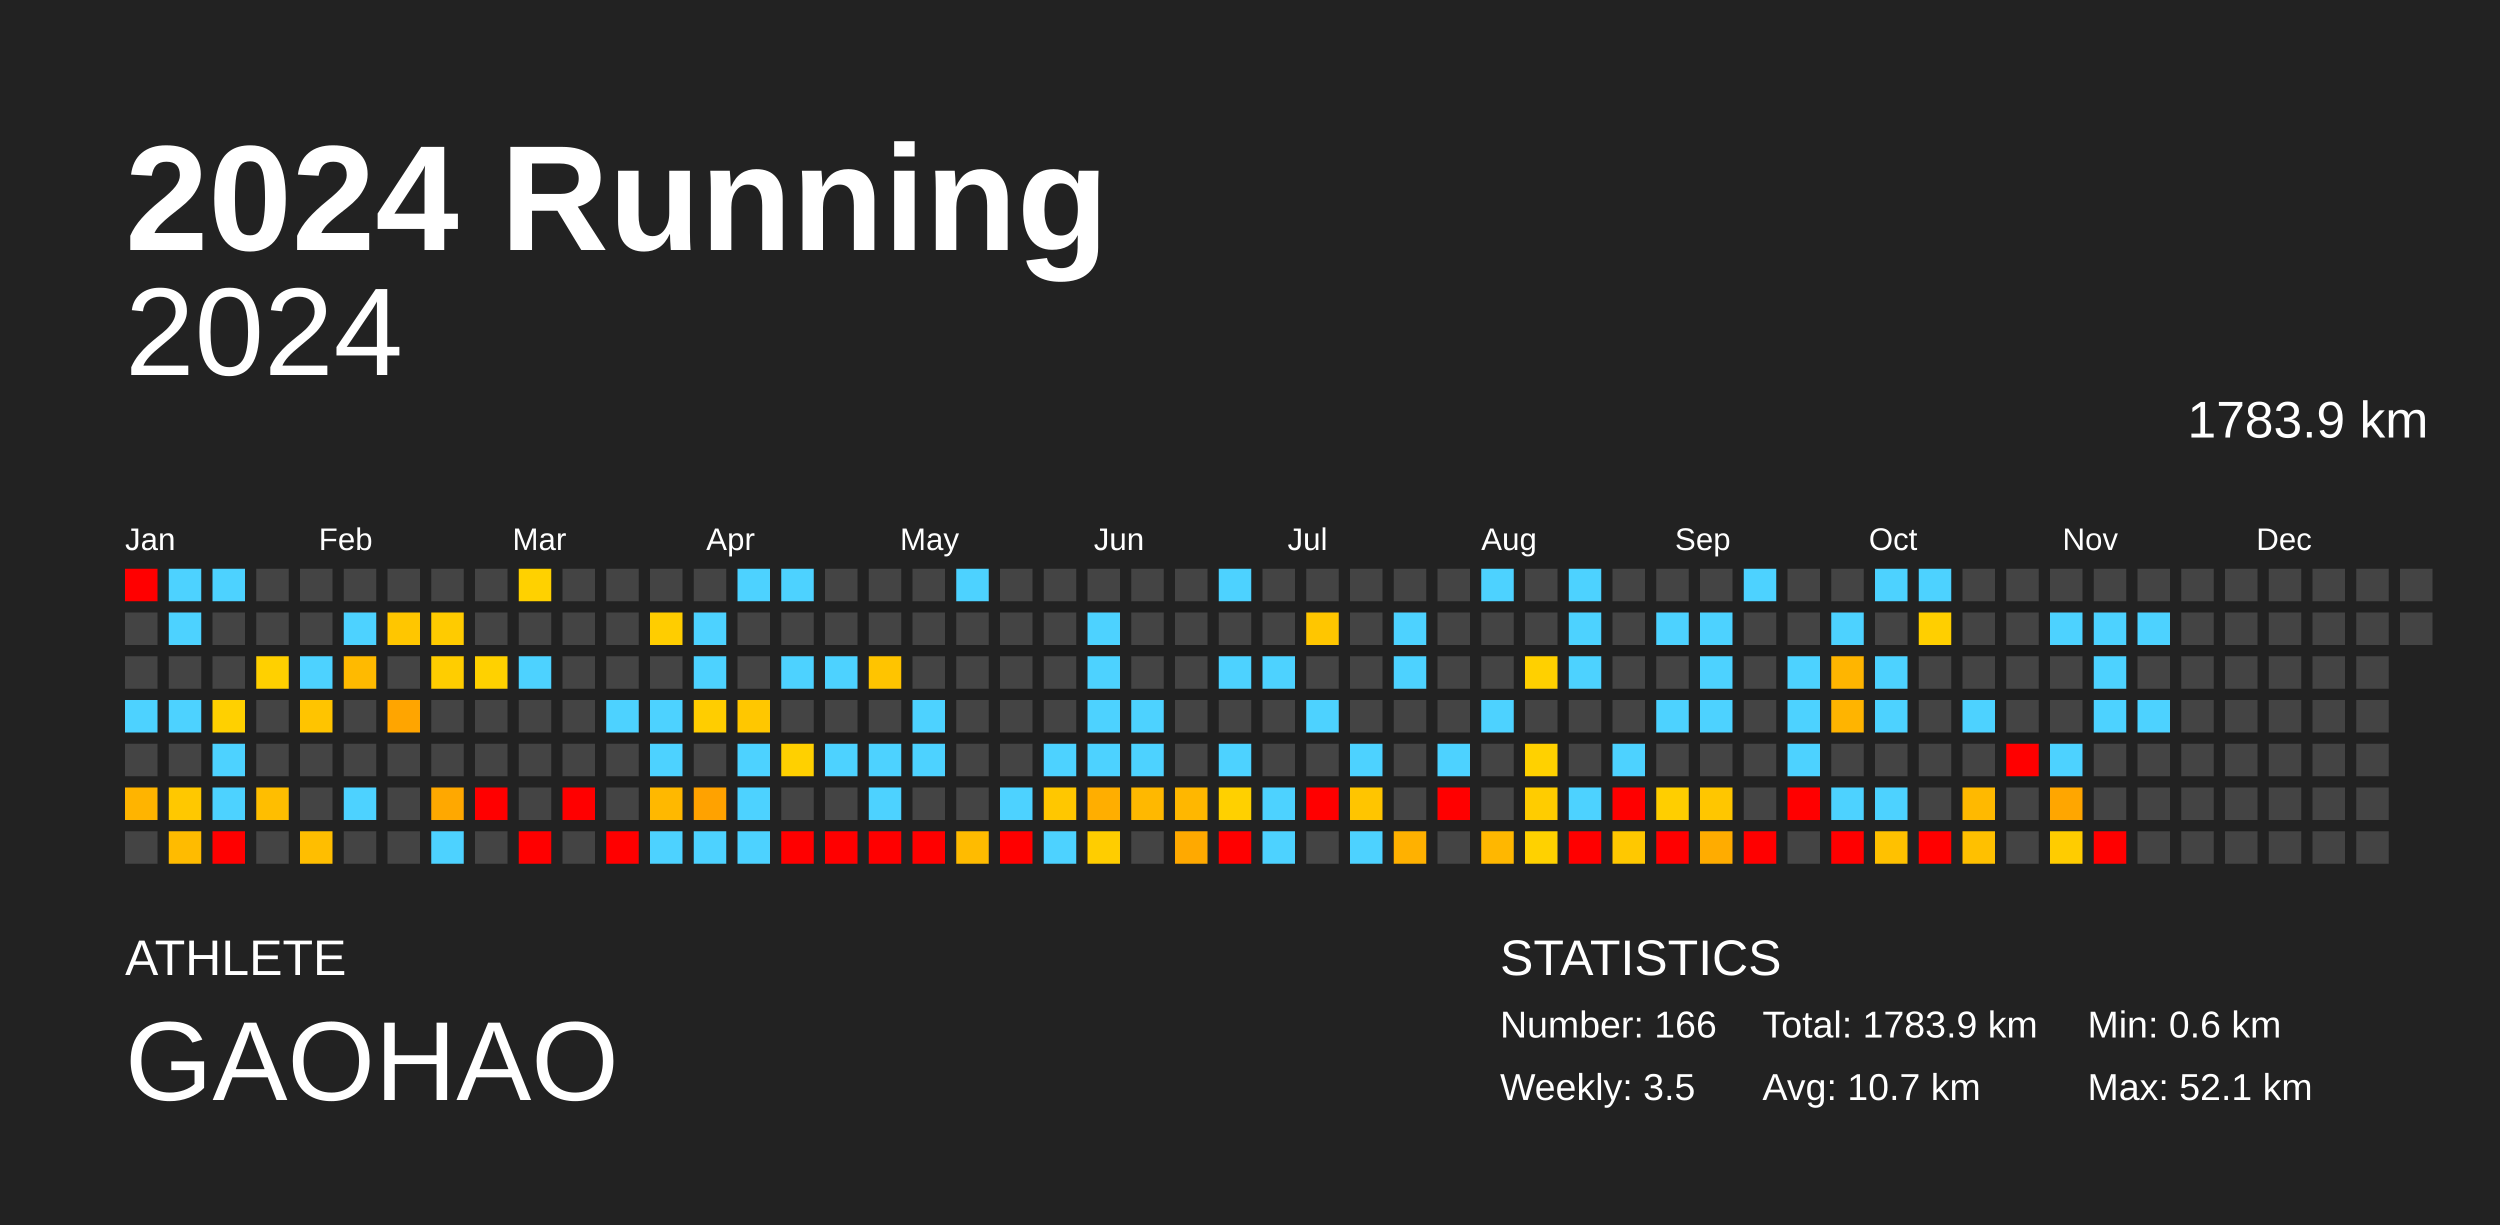
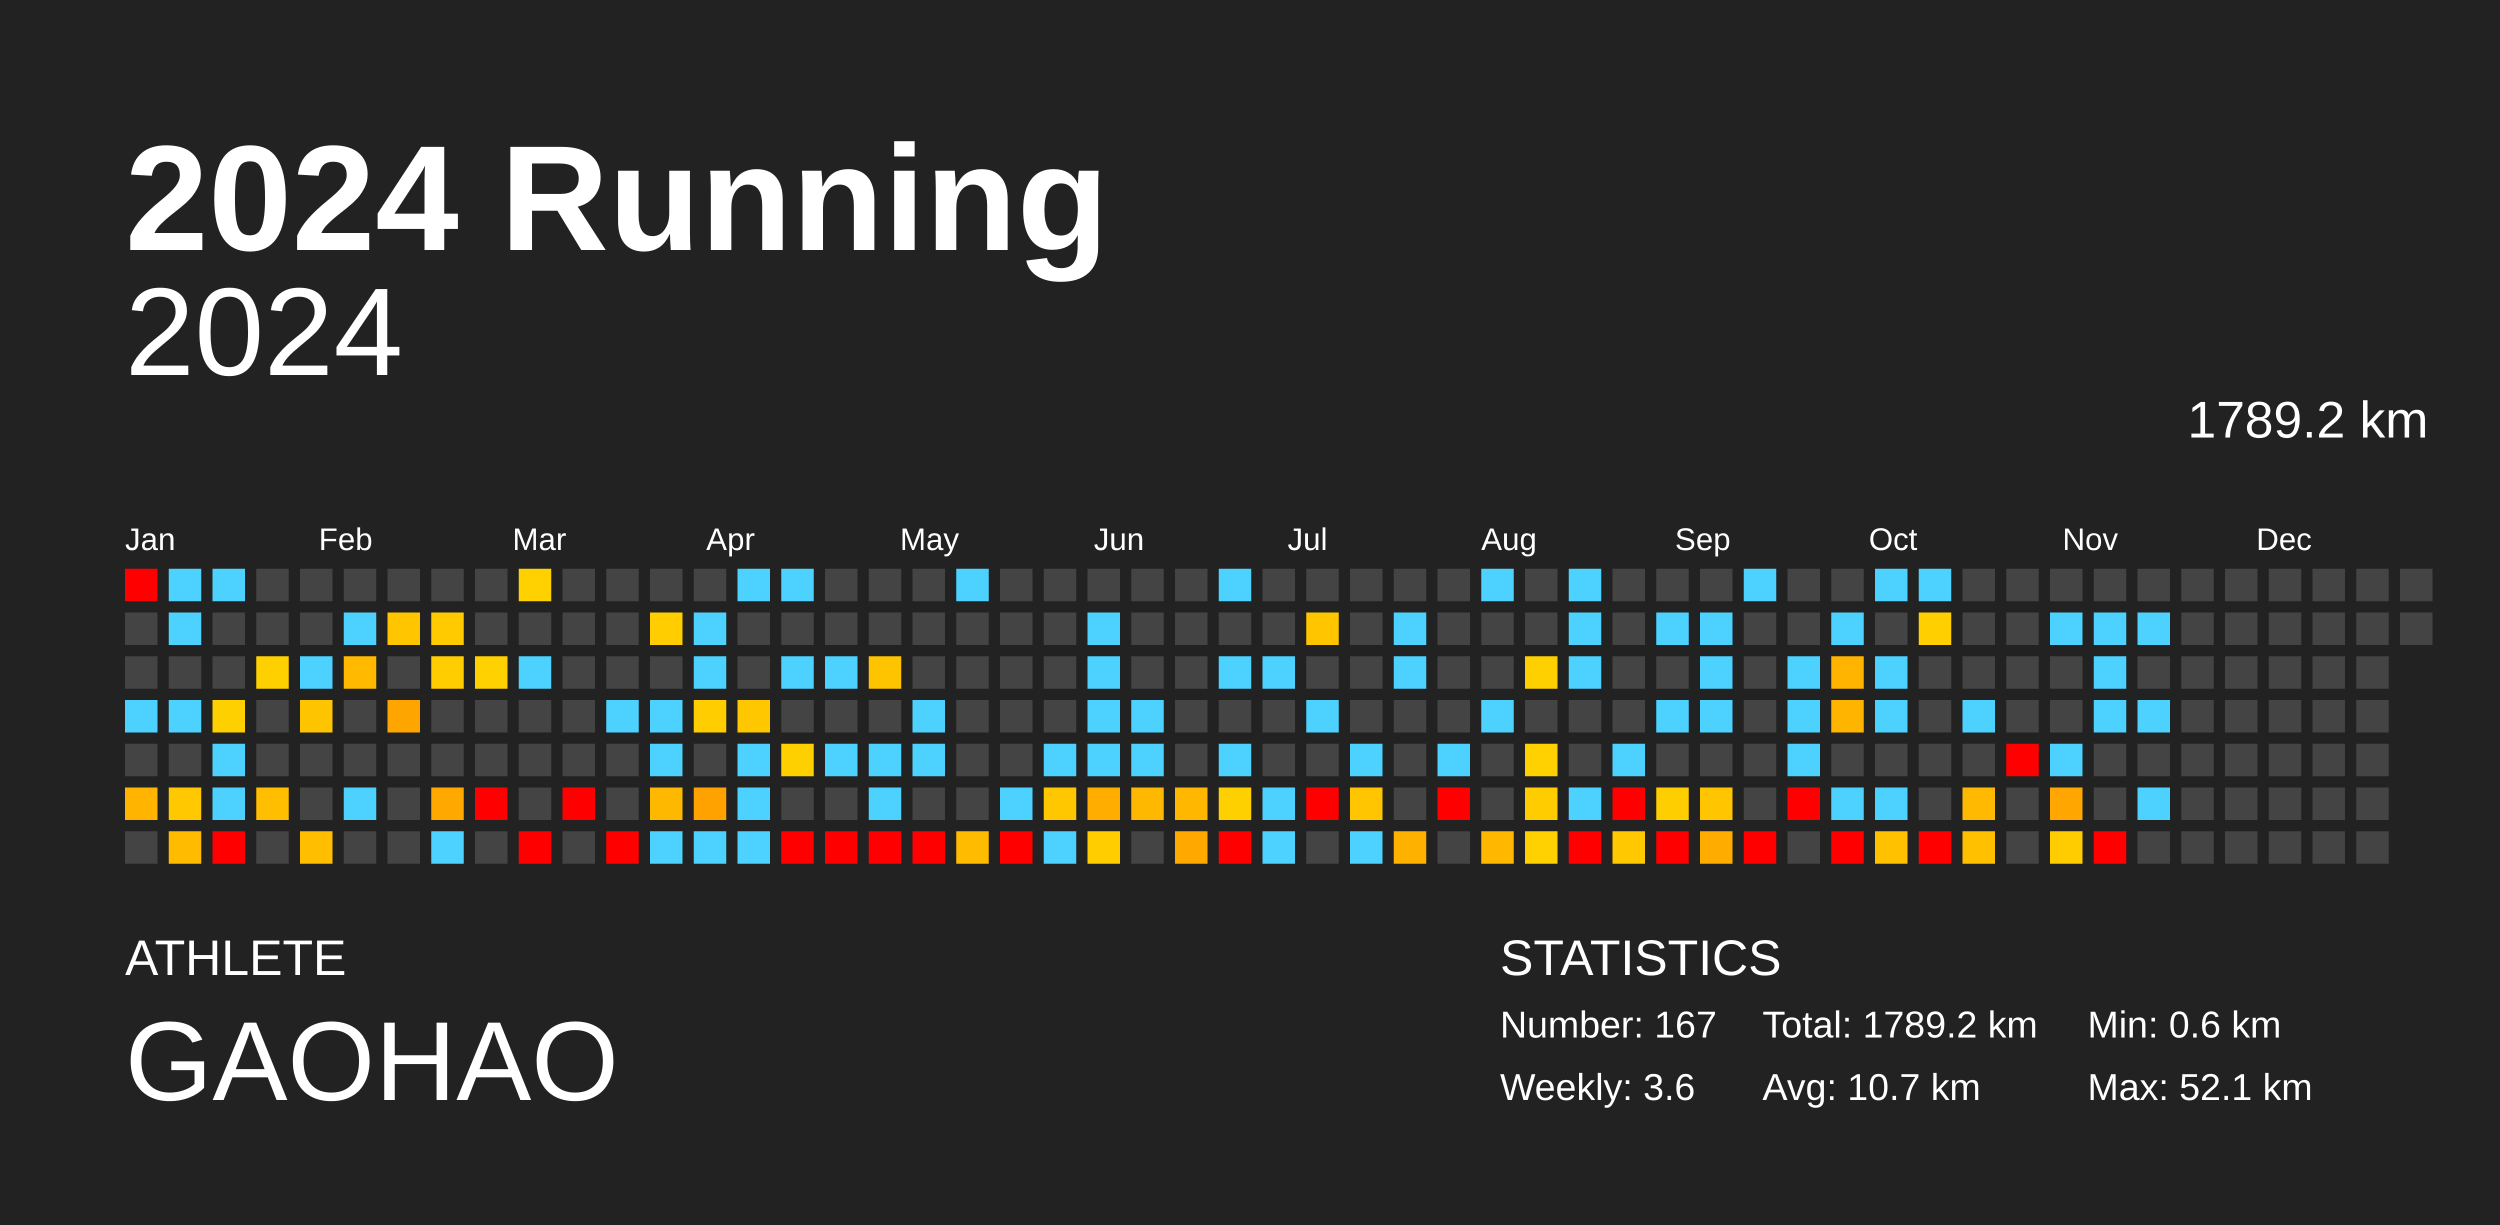
<svg xmlns="http://www.w3.org/2000/svg" baseProfile="full" height="98mm" version="1.1" viewBox="0,0,200,98" width="200mm">
  <defs />
  <rect fill="#222222" height="98" width="200" x="0" y="0" />
  <text fill="#FFFFFF" style="font-size:12px; font-family:Arial; font-weight:bold;" x="10" y="20">2024 Running</text>
  <text fill="#FFFFFF" style="font-size:4px; font-family:Arial" x="10" y="78">ATHLETE</text>
  <text fill="#FFFFFF" style="font-size:9px; font-family:Arial" x="10" y="88">GAOHAO</text>
  <text fill="#FFFFFF" style="font-size:4px; font-family:Arial" x="120" y="78">STATISTICS</text>
-   <text fill="#FFFFFF" style="font-size:3px; font-family:Arial" x="120" y="83">Number: 166</text>
-   <text fill="#FFFFFF" style="font-size:3px; font-family:Arial" x="120" y="88">Weekly: 3.5</text>
-   <text fill="#FFFFFF" style="font-size:3px; font-family:Arial" x="141" y="83">Total: 1783.9 km</text>
+   <text fill="#FFFFFF" style="font-size:3px; font-family:Arial" x="120" y="83">Number: 167</text>
+   <text fill="#FFFFFF" style="font-size:3px; font-family:Arial" x="120" y="88">Weekly: 3.6</text>
+   <text fill="#FFFFFF" style="font-size:3px; font-family:Arial" x="141" y="83">Total: 1789.2 km</text>
  <text fill="#FFFFFF" style="font-size:3px; font-family:Arial" x="141" y="88">Avg: 10.7 km</text>
  <text fill="#FFFFFF" style="font-size:3px; font-family:Arial" x="167" y="83">Min: 0.6 km</text>
  <text fill="#FFFFFF" style="font-size:3px; font-family:Arial" x="167" y="88">Max: 52.1 km</text>
  <text alignment-baseline="hanging" fill="#FFFFFF" style="font-size:10.0px; font-family:Arial;" x="10" y="30">2024</text>
-   <text alignment-baseline="hanging" fill="#FFFFFF" style="font-size:4.125px; font-family:Arial;" x="175" y="35">1783.9 km</text>
+   <text alignment-baseline="hanging" fill="#FFFFFF" style="font-size:4.125px; font-family:Arial;" x="175" y="35">1789.2 km</text>
  <text fill="#FFFFFF" style="font-size:2.5px; font-family:Arial" x="10.0" y="44">Jan</text>
  <text fill="#FFFFFF" style="font-size:2.5px; font-family:Arial" x="25.5" y="44">Feb</text>
  <text fill="#FFFFFF" style="font-size:2.5px; font-family:Arial" x="41.0" y="44">Mar</text>
  <text fill="#FFFFFF" style="font-size:2.5px; font-family:Arial" x="56.5" y="44">Apr</text>
  <text fill="#FFFFFF" style="font-size:2.5px; font-family:Arial" x="72.0" y="44">May</text>
  <text fill="#FFFFFF" style="font-size:2.5px; font-family:Arial" x="87.5" y="44">Jun</text>
  <text fill="#FFFFFF" style="font-size:2.5px; font-family:Arial" x="103.0" y="44">Jul</text>
  <text fill="#FFFFFF" style="font-size:2.5px; font-family:Arial" x="118.5" y="44">Aug</text>
  <text fill="#FFFFFF" style="font-size:2.5px; font-family:Arial" x="134.0" y="44">Sep</text>
  <text fill="#FFFFFF" style="font-size:2.5px; font-family:Arial" x="149.5" y="44">Oct</text>
  <text fill="#FFFFFF" style="font-size:2.5px; font-family:Arial" x="165.0" y="44">Nov</text>
  <text fill="#FFFFFF" style="font-size:2.5px; font-family:Arial" x="180.5" y="44">Dec</text>
  <rect fill="red" height="2.6" width="2.6" x="10.0" y="45.5" />
  <rect fill="#444444" height="2.6" width="2.6" x="10.0" y="49.0" />
  <rect fill="#444444" height="2.6" width="2.6" x="10.0" y="52.5" />
  <rect fill="#4dd2ff" height="2.6" width="2.6" x="10.0" y="56.0" />
  <rect fill="#444444" height="2.6" width="2.6" x="10.0" y="59.5" />
  <rect fill="#ffb400" height="2.6" width="2.6" x="10.0" y="63.0" />
  <rect fill="#444444" height="2.6" width="2.6" x="10.0" y="66.5" />
  <rect fill="#4dd2ff" height="2.6" width="2.6" x="13.5" y="45.5" />
  <rect fill="#4dd2ff" height="2.6" width="2.6" x="13.5" y="49.0" />
  <rect fill="#444444" height="2.6" width="2.6" x="13.5" y="52.5" />
  <rect fill="#4dd2ff" height="2.6" width="2.6" x="13.5" y="56.0" />
  <rect fill="#444444" height="2.6" width="2.6" x="13.5" y="59.5" />
  <rect fill="#ffc800" height="2.6" width="2.6" x="13.5" y="63.0" />
  <rect fill="#ffbb00" height="2.6" width="2.6" x="13.5" y="66.5" />
  <rect fill="#4dd2ff" height="2.6" width="2.6" x="17.0" y="45.5" />
  <rect fill="#444444" height="2.6" width="2.6" x="17.0" y="49.0" />
  <rect fill="#444444" height="2.6" width="2.6" x="17.0" y="52.5" />
  <rect fill="#ffd000" height="2.6" width="2.6" x="17.0" y="56.0" />
  <rect fill="#4dd2ff" height="2.6" width="2.6" x="17.0" y="59.5" />
  <rect fill="#4dd2ff" height="2.6" width="2.6" x="17.0" y="63.0" />
  <rect fill="red" height="2.6" width="2.6" x="17.0" y="66.5" />
  <rect fill="#444444" height="2.6" width="2.6" x="20.5" y="45.5" />
  <rect fill="#444444" height="2.6" width="2.6" x="20.5" y="49.0" />
  <rect fill="#ffd000" height="2.6" width="2.6" x="20.5" y="52.5" />
  <rect fill="#444444" height="2.6" width="2.6" x="20.5" y="56.0" />
  <rect fill="#444444" height="2.6" width="2.6" x="20.5" y="59.5" />
  <rect fill="#ffbe00" height="2.6" width="2.6" x="20.5" y="63.0" />
  <rect fill="#444444" height="2.6" width="2.6" x="20.5" y="66.5" />
  <rect fill="#444444" height="2.6" width="2.6" x="24.0" y="45.5" />
  <rect fill="#444444" height="2.6" width="2.6" x="24.0" y="49.0" />
  <rect fill="#4dd2ff" height="2.6" width="2.6" x="24.0" y="52.5" />
  <rect fill="#ffc400" height="2.6" width="2.6" x="24.0" y="56.0" />
  <rect fill="#444444" height="2.6" width="2.6" x="24.0" y="59.5" />
  <rect fill="#444444" height="2.6" width="2.6" x="24.0" y="63.0" />
  <rect fill="#ffbe00" height="2.6" width="2.6" x="24.0" y="66.5" />
  <rect fill="#444444" height="2.6" width="2.6" x="27.5" y="45.5" />
  <rect fill="#4dd2ff" height="2.6" width="2.6" x="27.5" y="49.0" />
  <rect fill="#ffba00" height="2.6" width="2.6" x="27.5" y="52.5" />
  <rect fill="#444444" height="2.6" width="2.6" x="27.5" y="56.0" />
  <rect fill="#444444" height="2.6" width="2.6" x="27.5" y="59.5" />
  <rect fill="#4dd2ff" height="2.6" width="2.6" x="27.5" y="63.0" />
  <rect fill="#444444" height="2.6" width="2.6" x="27.5" y="66.5" />
  <rect fill="#444444" height="2.6" width="2.6" x="31.0" y="45.5" />
  <rect fill="#ffc600" height="2.6" width="2.6" x="31.0" y="49.0" />
  <rect fill="#444444" height="2.6" width="2.6" x="31.0" y="52.5" />
  <rect fill="#ffa500" height="2.6" width="2.6" x="31.0" y="56.0" />
  <rect fill="#444444" height="2.6" width="2.6" x="31.0" y="59.5" />
  <rect fill="#444444" height="2.6" width="2.6" x="31.0" y="63.0" />
  <rect fill="#444444" height="2.6" width="2.6" x="31.0" y="66.5" />
  <rect fill="#444444" height="2.6" width="2.6" x="34.5" y="45.5" />
  <rect fill="#ffcb00" height="2.6" width="2.6" x="34.5" y="49.0" />
  <rect fill="#ffcd00" height="2.6" width="2.6" x="34.5" y="52.5" />
  <rect fill="#444444" height="2.6" width="2.6" x="34.5" y="56.0" />
  <rect fill="#444444" height="2.6" width="2.6" x="34.5" y="59.5" />
  <rect fill="#ffa800" height="2.6" width="2.6" x="34.5" y="63.0" />
  <rect fill="#4dd2ff" height="2.6" width="2.6" x="34.5" y="66.5" />
  <rect fill="#444444" height="2.6" width="2.6" x="38.0" y="45.5" />
  <rect fill="#444444" height="2.6" width="2.6" x="38.0" y="49.0" />
  <rect fill="#ffd100" height="2.6" width="2.6" x="38.0" y="52.5" />
  <rect fill="#444444" height="2.6" width="2.6" x="38.0" y="56.0" />
  <rect fill="#444444" height="2.6" width="2.6" x="38.0" y="59.5" />
  <rect fill="red" height="2.6" width="2.6" x="38.0" y="63.0" />
  <rect fill="#444444" height="2.6" width="2.6" x="38.0" y="66.5" />
  <rect fill="#ffd100" height="2.6" width="2.6" x="41.5" y="45.5" />
  <rect fill="#444444" height="2.6" width="2.6" x="41.5" y="49.0" />
  <rect fill="#4dd2ff" height="2.6" width="2.6" x="41.5" y="52.5" />
  <rect fill="#444444" height="2.6" width="2.6" x="41.5" y="56.0" />
  <rect fill="#444444" height="2.6" width="2.6" x="41.5" y="59.5" />
  <rect fill="#444444" height="2.6" width="2.6" x="41.5" y="63.0" />
  <rect fill="red" height="2.6" width="2.6" x="41.5" y="66.5" />
  <rect fill="#444444" height="2.6" width="2.6" x="45.0" y="45.5" />
  <rect fill="#444444" height="2.6" width="2.6" x="45.0" y="49.0" />
  <rect fill="#444444" height="2.6" width="2.6" x="45.0" y="52.5" />
  <rect fill="#444444" height="2.6" width="2.6" x="45.0" y="56.0" />
  <rect fill="#444444" height="2.6" width="2.6" x="45.0" y="59.5" />
  <rect fill="red" height="2.6" width="2.6" x="45.0" y="63.0" />
  <rect fill="#444444" height="2.6" width="2.6" x="45.0" y="66.5" />
  <rect fill="#444444" height="2.6" width="2.6" x="48.5" y="45.5" />
  <rect fill="#444444" height="2.6" width="2.6" x="48.5" y="49.0" />
  <rect fill="#444444" height="2.6" width="2.6" x="48.5" y="52.5" />
  <rect fill="#4dd2ff" height="2.6" width="2.6" x="48.5" y="56.0" />
  <rect fill="#444444" height="2.6" width="2.6" x="48.5" y="59.5" />
  <rect fill="#444444" height="2.6" width="2.6" x="48.5" y="63.0" />
  <rect fill="red" height="2.6" width="2.6" x="48.5" y="66.5" />
  <rect fill="#444444" height="2.6" width="2.6" x="52.0" y="45.5" />
  <rect fill="#ffcd00" height="2.6" width="2.6" x="52.0" y="49.0" />
  <rect fill="#444444" height="2.6" width="2.6" x="52.0" y="52.5" />
  <rect fill="#4dd2ff" height="2.6" width="2.6" x="52.0" y="56.0" />
  <rect fill="#4dd2ff" height="2.6" width="2.6" x="52.0" y="59.5" />
  <rect fill="#ffb800" height="2.6" width="2.6" x="52.0" y="63.0" />
  <rect fill="#4dd2ff" height="2.6" width="2.6" x="52.0" y="66.5" />
  <rect fill="#444444" height="2.6" width="2.6" x="55.5" y="45.5" />
  <rect fill="#4dd2ff" height="2.6" width="2.6" x="55.5" y="49.0" />
  <rect fill="#4dd2ff" height="2.6" width="2.6" x="55.5" y="52.5" />
  <rect fill="#ffcd00" height="2.6" width="2.6" x="55.5" y="56.0" />
  <rect fill="#444444" height="2.6" width="2.6" x="55.5" y="59.5" />
  <rect fill="#ffa200" height="2.6" width="2.6" x="55.5" y="63.0" />
  <rect fill="#4dd2ff" height="2.6" width="2.6" x="55.5" y="66.5" />
  <rect fill="#4dd2ff" height="2.6" width="2.6" x="59.0" y="45.5" />
  <rect fill="#444444" height="2.6" width="2.6" x="59.0" y="49.0" />
  <rect fill="#444444" height="2.6" width="2.6" x="59.0" y="52.5" />
  <rect fill="#ffc700" height="2.6" width="2.6" x="59.0" y="56.0" />
  <rect fill="#4dd2ff" height="2.6" width="2.6" x="59.0" y="59.5" />
  <rect fill="#4dd2ff" height="2.6" width="2.6" x="59.0" y="63.0" />
  <rect fill="#4dd2ff" height="2.6" width="2.6" x="59.0" y="66.5" />
  <rect fill="#4dd2ff" height="2.6" width="2.6" x="62.5" y="45.5" />
  <rect fill="#444444" height="2.6" width="2.6" x="62.5" y="49.0" />
  <rect fill="#4dd2ff" height="2.6" width="2.6" x="62.5" y="52.5" />
  <rect fill="#444444" height="2.6" width="2.6" x="62.5" y="56.0" />
  <rect fill="#ffd000" height="2.6" width="2.6" x="62.5" y="59.5" />
  <rect fill="#444444" height="2.6" width="2.6" x="62.5" y="63.0" />
  <rect fill="red" height="2.6" width="2.6" x="62.5" y="66.5" />
  <rect fill="#444444" height="2.6" width="2.6" x="66.0" y="45.5" />
  <rect fill="#444444" height="2.6" width="2.6" x="66.0" y="49.0" />
  <rect fill="#4dd2ff" height="2.6" width="2.6" x="66.0" y="52.5" />
  <rect fill="#444444" height="2.6" width="2.6" x="66.0" y="56.0" />
  <rect fill="#4dd2ff" height="2.6" width="2.6" x="66.0" y="59.5" />
  <rect fill="#444444" height="2.6" width="2.6" x="66.0" y="63.0" />
  <rect fill="red" height="2.6" width="2.6" x="66.0" y="66.5" />
  <rect fill="#444444" height="2.6" width="2.6" x="69.5" y="45.5" />
  <rect fill="#444444" height="2.6" width="2.6" x="69.5" y="49.0" />
  <rect fill="#ffc400" height="2.6" width="2.6" x="69.5" y="52.5" />
  <rect fill="#444444" height="2.6" width="2.6" x="69.5" y="56.0" />
  <rect fill="#4dd2ff" height="2.6" width="2.6" x="69.5" y="59.5" />
  <rect fill="#4dd2ff" height="2.6" width="2.6" x="69.5" y="63.0" />
  <rect fill="red" height="2.6" width="2.6" x="69.5" y="66.5" />
  <rect fill="#444444" height="2.6" width="2.6" x="73.0" y="45.5" />
  <rect fill="#444444" height="2.6" width="2.6" x="73.0" y="49.0" />
  <rect fill="#444444" height="2.6" width="2.6" x="73.0" y="52.5" />
  <rect fill="#4dd2ff" height="2.6" width="2.6" x="73.0" y="56.0" />
  <rect fill="#4dd2ff" height="2.6" width="2.6" x="73.0" y="59.5" />
  <rect fill="#444444" height="2.6" width="2.6" x="73.0" y="63.0" />
  <rect fill="red" height="2.6" width="2.6" x="73.0" y="66.5" />
  <rect fill="#4dd2ff" height="2.6" width="2.6" x="76.5" y="45.5" />
  <rect fill="#444444" height="2.6" width="2.6" x="76.5" y="49.0" />
  <rect fill="#444444" height="2.6" width="2.6" x="76.5" y="52.5" />
  <rect fill="#444444" height="2.6" width="2.6" x="76.5" y="56.0" />
  <rect fill="#444444" height="2.6" width="2.6" x="76.5" y="59.5" />
  <rect fill="#444444" height="2.6" width="2.6" x="76.5" y="63.0" />
  <rect fill="#ffbb00" height="2.6" width="2.6" x="76.5" y="66.5" />
  <rect fill="#444444" height="2.6" width="2.6" x="80.0" y="45.5" />
  <rect fill="#444444" height="2.6" width="2.6" x="80.0" y="49.0" />
  <rect fill="#444444" height="2.6" width="2.6" x="80.0" y="52.5" />
  <rect fill="#444444" height="2.6" width="2.6" x="80.0" y="56.0" />
  <rect fill="#444444" height="2.6" width="2.6" x="80.0" y="59.5" />
  <rect fill="#4dd2ff" height="2.6" width="2.6" x="80.0" y="63.0" />
  <rect fill="red" height="2.6" width="2.6" x="80.0" y="66.5" />
  <rect fill="#444444" height="2.6" width="2.6" x="83.5" y="45.5" />
  <rect fill="#444444" height="2.6" width="2.6" x="83.5" y="49.0" />
  <rect fill="#444444" height="2.6" width="2.6" x="83.5" y="52.5" />
  <rect fill="#444444" height="2.6" width="2.6" x="83.5" y="56.0" />
  <rect fill="#4dd2ff" height="2.6" width="2.6" x="83.5" y="59.5" />
  <rect fill="#ffc700" height="2.6" width="2.6" x="83.5" y="63.0" />
  <rect fill="#4dd2ff" height="2.6" width="2.6" x="83.5" y="66.5" />
  <rect fill="#444444" height="2.6" width="2.6" x="87.0" y="45.5" />
  <rect fill="#4dd2ff" height="2.6" width="2.6" x="87.0" y="49.0" />
  <rect fill="#4dd2ff" height="2.6" width="2.6" x="87.0" y="52.5" />
  <rect fill="#4dd2ff" height="2.6" width="2.6" x="87.0" y="56.0" />
  <rect fill="#4dd2ff" height="2.6" width="2.6" x="87.0" y="59.5" />
  <rect fill="#ffae00" height="2.6" width="2.6" x="87.0" y="63.0" />
  <rect fill="#ffcd00" height="2.6" width="2.6" x="87.0" y="66.5" />
  <rect fill="#444444" height="2.6" width="2.6" x="90.5" y="45.5" />
  <rect fill="#444444" height="2.6" width="2.6" x="90.5" y="49.0" />
  <rect fill="#444444" height="2.6" width="2.6" x="90.5" y="52.5" />
  <rect fill="#4dd2ff" height="2.6" width="2.6" x="90.5" y="56.0" />
  <rect fill="#4dd2ff" height="2.6" width="2.6" x="90.5" y="59.5" />
  <rect fill="#ffb800" height="2.6" width="2.6" x="90.5" y="63.0" />
  <rect fill="#444444" height="2.6" width="2.6" x="90.5" y="66.5" />
  <rect fill="#444444" height="2.6" width="2.6" x="94.0" y="45.5" />
  <rect fill="#444444" height="2.6" width="2.6" x="94.0" y="49.0" />
  <rect fill="#444444" height="2.6" width="2.6" x="94.0" y="52.5" />
  <rect fill="#444444" height="2.6" width="2.6" x="94.0" y="56.0" />
  <rect fill="#444444" height="2.6" width="2.6" x="94.0" y="59.5" />
  <rect fill="#ffb700" height="2.6" width="2.6" x="94.0" y="63.0" />
  <rect fill="#ffa900" height="2.6" width="2.6" x="94.0" y="66.5" />
  <rect fill="#4dd2ff" height="2.6" width="2.6" x="97.5" y="45.5" />
  <rect fill="#444444" height="2.6" width="2.6" x="97.5" y="49.0" />
  <rect fill="#4dd2ff" height="2.6" width="2.6" x="97.5" y="52.5" />
  <rect fill="#444444" height="2.6" width="2.6" x="97.5" y="56.0" />
  <rect fill="#4dd2ff" height="2.6" width="2.6" x="97.5" y="59.5" />
  <rect fill="#ffd000" height="2.6" width="2.6" x="97.5" y="63.0" />
  <rect fill="red" height="2.6" width="2.6" x="97.5" y="66.5" />
  <rect fill="#444444" height="2.6" width="2.6" x="101.0" y="45.5" />
  <rect fill="#444444" height="2.6" width="2.6" x="101.0" y="49.0" />
  <rect fill="#4dd2ff" height="2.6" width="2.6" x="101.0" y="52.5" />
  <rect fill="#444444" height="2.6" width="2.6" x="101.0" y="56.0" />
  <rect fill="#444444" height="2.6" width="2.6" x="101.0" y="59.5" />
  <rect fill="#4dd2ff" height="2.6" width="2.6" x="101.0" y="63.0" />
  <rect fill="#4dd2ff" height="2.6" width="2.6" x="101.0" y="66.5" />
  <rect fill="#444444" height="2.6" width="2.6" x="104.5" y="45.5" />
  <rect fill="#ffc600" height="2.6" width="2.6" x="104.5" y="49.0" />
  <rect fill="#444444" height="2.6" width="2.6" x="104.5" y="52.5" />
  <rect fill="#4dd2ff" height="2.6" width="2.6" x="104.5" y="56.0" />
  <rect fill="#444444" height="2.6" width="2.6" x="104.5" y="59.5" />
  <rect fill="red" height="2.6" width="2.6" x="104.5" y="63.0" />
  <rect fill="#444444" height="2.6" width="2.6" x="104.5" y="66.5" />
  <rect fill="#444444" height="2.6" width="2.6" x="108.0" y="45.5" />
  <rect fill="#444444" height="2.6" width="2.6" x="108.0" y="49.0" />
  <rect fill="#444444" height="2.6" width="2.6" x="108.0" y="52.5" />
  <rect fill="#444444" height="2.6" width="2.6" x="108.0" y="56.0" />
  <rect fill="#4dd2ff" height="2.6" width="2.6" x="108.0" y="59.5" />
  <rect fill="#ffc500" height="2.6" width="2.6" x="108.0" y="63.0" />
  <rect fill="#4dd2ff" height="2.6" width="2.6" x="108.0" y="66.5" />
  <rect fill="#444444" height="2.6" width="2.6" x="111.5" y="45.5" />
  <rect fill="#4dd2ff" height="2.6" width="2.6" x="111.5" y="49.0" />
  <rect fill="#4dd2ff" height="2.6" width="2.6" x="111.5" y="52.5" />
  <rect fill="#444444" height="2.6" width="2.6" x="111.5" y="56.0" />
  <rect fill="#444444" height="2.6" width="2.6" x="111.5" y="59.5" />
  <rect fill="#444444" height="2.6" width="2.6" x="111.5" y="63.0" />
  <rect fill="#ffb100" height="2.6" width="2.6" x="111.5" y="66.5" />
  <rect fill="#444444" height="2.6" width="2.6" x="115.0" y="45.5" />
  <rect fill="#444444" height="2.6" width="2.6" x="115.0" y="49.0" />
  <rect fill="#444444" height="2.6" width="2.6" x="115.0" y="52.5" />
  <rect fill="#444444" height="2.6" width="2.6" x="115.0" y="56.0" />
  <rect fill="#4dd2ff" height="2.6" width="2.6" x="115.0" y="59.5" />
  <rect fill="red" height="2.6" width="2.6" x="115.0" y="63.0" />
  <rect fill="#444444" height="2.6" width="2.6" x="115.0" y="66.5" />
  <rect fill="#4dd2ff" height="2.6" width="2.6" x="118.5" y="45.5" />
  <rect fill="#444444" height="2.6" width="2.6" x="118.5" y="49.0" />
  <rect fill="#444444" height="2.6" width="2.6" x="118.5" y="52.5" />
  <rect fill="#4dd2ff" height="2.6" width="2.6" x="118.5" y="56.0" />
  <rect fill="#444444" height="2.6" width="2.6" x="118.5" y="59.5" />
  <rect fill="#444444" height="2.6" width="2.6" x="118.5" y="63.0" />
  <rect fill="#ffb700" height="2.6" width="2.6" x="118.5" y="66.5" />
  <rect fill="#444444" height="2.6" width="2.6" x="122.0" y="45.5" />
  <rect fill="#444444" height="2.6" width="2.6" x="122.0" y="49.0" />
  <rect fill="#ffd000" height="2.6" width="2.6" x="122.0" y="52.5" />
  <rect fill="#444444" height="2.6" width="2.6" x="122.0" y="56.0" />
  <rect fill="#ffd100" height="2.6" width="2.6" x="122.0" y="59.5" />
  <rect fill="#ffcc00" height="2.6" width="2.6" x="122.0" y="63.0" />
  <rect fill="#ffd100" height="2.6" width="2.6" x="122.0" y="66.5" />
  <rect fill="#4dd2ff" height="2.6" width="2.6" x="125.5" y="45.5" />
  <rect fill="#4dd2ff" height="2.6" width="2.6" x="125.5" y="49.0" />
  <rect fill="#4dd2ff" height="2.6" width="2.6" x="125.5" y="52.5" />
  <rect fill="#444444" height="2.6" width="2.6" x="125.5" y="56.0" />
  <rect fill="#444444" height="2.6" width="2.6" x="125.5" y="59.5" />
  <rect fill="#4dd2ff" height="2.6" width="2.6" x="125.5" y="63.0" />
  <rect fill="red" height="2.6" width="2.6" x="125.5" y="66.5" />
  <rect fill="#444444" height="2.6" width="2.6" x="129.0" y="45.5" />
  <rect fill="#444444" height="2.6" width="2.6" x="129.0" y="49.0" />
  <rect fill="#444444" height="2.6" width="2.6" x="129.0" y="52.5" />
  <rect fill="#444444" height="2.6" width="2.6" x="129.0" y="56.0" />
  <rect fill="#4dd2ff" height="2.6" width="2.6" x="129.0" y="59.5" />
  <rect fill="red" height="2.6" width="2.6" x="129.0" y="63.0" />
  <rect fill="#ffc800" height="2.6" width="2.6" x="129.0" y="66.5" />
  <rect fill="#444444" height="2.6" width="2.6" x="132.5" y="45.5" />
  <rect fill="#4dd2ff" height="2.6" width="2.6" x="132.5" y="49.0" />
  <rect fill="#444444" height="2.6" width="2.6" x="132.5" y="52.5" />
  <rect fill="#4dd2ff" height="2.6" width="2.6" x="132.5" y="56.0" />
  <rect fill="#444444" height="2.6" width="2.6" x="132.5" y="59.5" />
  <rect fill="#ffce00" height="2.6" width="2.6" x="132.5" y="63.0" />
  <rect fill="red" height="2.6" width="2.6" x="132.5" y="66.5" />
  <rect fill="#444444" height="2.6" width="2.6" x="136.0" y="45.5" />
  <rect fill="#4dd2ff" height="2.6" width="2.6" x="136.0" y="49.0" />
  <rect fill="#4dd2ff" height="2.6" width="2.6" x="136.0" y="52.5" />
  <rect fill="#4dd2ff" height="2.6" width="2.6" x="136.0" y="56.0" />
  <rect fill="#444444" height="2.6" width="2.6" x="136.0" y="59.5" />
  <rect fill="#ffc600" height="2.6" width="2.6" x="136.0" y="63.0" />
  <rect fill="#ffac00" height="2.6" width="2.6" x="136.0" y="66.5" />
  <rect fill="#4dd2ff" height="2.6" width="2.6" x="139.5" y="45.5" />
  <rect fill="#444444" height="2.6" width="2.6" x="139.5" y="49.0" />
  <rect fill="#444444" height="2.6" width="2.6" x="139.5" y="52.5" />
  <rect fill="#444444" height="2.6" width="2.6" x="139.5" y="56.0" />
  <rect fill="#444444" height="2.6" width="2.6" x="139.5" y="59.5" />
  <rect fill="#444444" height="2.6" width="2.6" x="139.5" y="63.0" />
  <rect fill="red" height="2.6" width="2.6" x="139.5" y="66.5" />
  <rect fill="#444444" height="2.6" width="2.6" x="143.0" y="45.5" />
  <rect fill="#444444" height="2.6" width="2.6" x="143.0" y="49.0" />
  <rect fill="#4dd2ff" height="2.6" width="2.6" x="143.0" y="52.5" />
  <rect fill="#4dd2ff" height="2.6" width="2.6" x="143.0" y="56.0" />
  <rect fill="#4dd2ff" height="2.6" width="2.6" x="143.0" y="59.5" />
  <rect fill="red" height="2.6" width="2.6" x="143.0" y="63.0" />
  <rect fill="#444444" height="2.6" width="2.6" x="143.0" y="66.5" />
  <rect fill="#444444" height="2.6" width="2.6" x="146.5" y="45.5" />
  <rect fill="#4dd2ff" height="2.6" width="2.6" x="146.5" y="49.0" />
  <rect fill="#ffb500" height="2.6" width="2.6" x="146.5" y="52.5" />
  <rect fill="#ffb400" height="2.6" width="2.6" x="146.5" y="56.0" />
  <rect fill="#444444" height="2.6" width="2.6" x="146.5" y="59.5" />
  <rect fill="#4dd2ff" height="2.6" width="2.6" x="146.5" y="63.0" />
  <rect fill="red" height="2.6" width="2.6" x="146.5" y="66.5" />
  <rect fill="#4dd2ff" height="2.6" width="2.6" x="150.0" y="45.5" />
  <rect fill="#444444" height="2.6" width="2.6" x="150.0" y="49.0" />
  <rect fill="#4dd2ff" height="2.6" width="2.6" x="150.0" y="52.5" />
  <rect fill="#4dd2ff" height="2.6" width="2.6" x="150.0" y="56.0" />
  <rect fill="#444444" height="2.6" width="2.6" x="150.0" y="59.5" />
  <rect fill="#4dd2ff" height="2.6" width="2.6" x="150.0" y="63.0" />
  <rect fill="#ffc100" height="2.6" width="2.6" x="150.0" y="66.5" />
  <rect fill="#4dd2ff" height="2.6" width="2.6" x="153.5" y="45.5" />
  <rect fill="#ffcf00" height="2.6" width="2.6" x="153.5" y="49.0" />
  <rect fill="#444444" height="2.6" width="2.6" x="153.5" y="52.5" />
  <rect fill="#444444" height="2.6" width="2.6" x="153.5" y="56.0" />
  <rect fill="#444444" height="2.6" width="2.6" x="153.5" y="59.5" />
  <rect fill="#444444" height="2.6" width="2.6" x="153.5" y="63.0" />
  <rect fill="red" height="2.6" width="2.6" x="153.5" y="66.5" />
  <rect fill="#444444" height="2.6" width="2.6" x="157.0" y="45.5" />
  <rect fill="#444444" height="2.6" width="2.6" x="157.0" y="49.0" />
  <rect fill="#444444" height="2.6" width="2.6" x="157.0" y="52.5" />
  <rect fill="#4dd2ff" height="2.6" width="2.6" x="157.0" y="56.0" />
  <rect fill="#444444" height="2.6" width="2.6" x="157.0" y="59.5" />
  <rect fill="#ffb900" height="2.6" width="2.6" x="157.0" y="63.0" />
  <rect fill="#ffc000" height="2.6" width="2.6" x="157.0" y="66.5" />
  <rect fill="#444444" height="2.6" width="2.6" x="160.5" y="45.5" />
  <rect fill="#444444" height="2.6" width="2.6" x="160.5" y="49.0" />
  <rect fill="#444444" height="2.6" width="2.6" x="160.5" y="52.5" />
  <rect fill="#444444" height="2.6" width="2.6" x="160.5" y="56.0" />
  <rect fill="red" height="2.6" width="2.6" x="160.5" y="59.5" />
  <rect fill="#444444" height="2.6" width="2.6" x="160.5" y="63.0" />
  <rect fill="#444444" height="2.6" width="2.6" x="160.5" y="66.5" />
  <rect fill="#444444" height="2.6" width="2.6" x="164.0" y="45.5" />
  <rect fill="#4dd2ff" height="2.6" width="2.6" x="164.0" y="49.0" />
  <rect fill="#444444" height="2.6" width="2.6" x="164.0" y="52.5" />
  <rect fill="#444444" height="2.6" width="2.6" x="164.0" y="56.0" />
  <rect fill="#4dd2ff" height="2.6" width="2.6" x="164.0" y="59.5" />
  <rect fill="#ffa600" height="2.6" width="2.6" x="164.0" y="63.0" />
  <rect fill="#ffcc00" height="2.6" width="2.6" x="164.0" y="66.5" />
  <rect fill="#444444" height="2.6" width="2.6" x="167.5" y="45.5" />
  <rect fill="#4dd2ff" height="2.6" width="2.6" x="167.5" y="49.0" />
  <rect fill="#4dd2ff" height="2.6" width="2.6" x="167.5" y="52.5" />
  <rect fill="#4dd2ff" height="2.6" width="2.6" x="167.5" y="56.0" />
  <rect fill="#444444" height="2.6" width="2.6" x="167.5" y="59.5" />
  <rect fill="#444444" height="2.6" width="2.6" x="167.5" y="63.0" />
  <rect fill="red" height="2.6" width="2.6" x="167.5" y="66.5" />
  <rect fill="#444444" height="2.6" width="2.6" x="171.0" y="45.5" />
  <rect fill="#4dd2ff" height="2.6" width="2.6" x="171.0" y="49.0" />
  <rect fill="#444444" height="2.6" width="2.6" x="171.0" y="52.5" />
  <rect fill="#4dd2ff" height="2.6" width="2.6" x="171.0" y="56.0" />
  <rect fill="#444444" height="2.6" width="2.6" x="171.0" y="59.5" />
-   <rect fill="#444444" height="2.6" width="2.6" x="171.0" y="63.0" />
+   <rect fill="#4dd2ff" height="2.6" width="2.6" x="171.0" y="63.0" />
  <rect fill="#444444" height="2.6" width="2.6" x="171.0" y="66.5" />
  <rect fill="#444444" height="2.6" width="2.6" x="174.5" y="45.5" />
  <rect fill="#444444" height="2.6" width="2.6" x="174.5" y="49.0" />
  <rect fill="#444444" height="2.6" width="2.6" x="174.5" y="52.5" />
  <rect fill="#444444" height="2.6" width="2.6" x="174.5" y="56.0" />
  <rect fill="#444444" height="2.6" width="2.6" x="174.5" y="59.5" />
  <rect fill="#444444" height="2.6" width="2.6" x="174.5" y="63.0" />
  <rect fill="#444444" height="2.6" width="2.6" x="174.5" y="66.5" />
  <rect fill="#444444" height="2.6" width="2.6" x="178.0" y="45.5" />
  <rect fill="#444444" height="2.6" width="2.6" x="178.0" y="49.0" />
  <rect fill="#444444" height="2.6" width="2.6" x="178.0" y="52.5" />
  <rect fill="#444444" height="2.6" width="2.6" x="178.0" y="56.0" />
  <rect fill="#444444" height="2.6" width="2.6" x="178.0" y="59.5" />
  <rect fill="#444444" height="2.6" width="2.6" x="178.0" y="63.0" />
  <rect fill="#444444" height="2.6" width="2.6" x="178.0" y="66.5" />
  <rect fill="#444444" height="2.6" width="2.6" x="181.5" y="45.5" />
  <rect fill="#444444" height="2.6" width="2.6" x="181.5" y="49.0" />
  <rect fill="#444444" height="2.6" width="2.6" x="181.5" y="52.5" />
  <rect fill="#444444" height="2.6" width="2.6" x="181.5" y="56.0" />
  <rect fill="#444444" height="2.6" width="2.6" x="181.5" y="59.5" />
  <rect fill="#444444" height="2.6" width="2.6" x="181.5" y="63.0" />
  <rect fill="#444444" height="2.6" width="2.6" x="181.5" y="66.5" />
  <rect fill="#444444" height="2.6" width="2.6" x="185.0" y="45.5" />
  <rect fill="#444444" height="2.6" width="2.6" x="185.0" y="49.0" />
  <rect fill="#444444" height="2.6" width="2.6" x="185.0" y="52.5" />
  <rect fill="#444444" height="2.6" width="2.6" x="185.0" y="56.0" />
  <rect fill="#444444" height="2.6" width="2.6" x="185.0" y="59.5" />
  <rect fill="#444444" height="2.6" width="2.6" x="185.0" y="63.0" />
  <rect fill="#444444" height="2.6" width="2.6" x="185.0" y="66.5" />
  <rect fill="#444444" height="2.6" width="2.6" x="188.5" y="45.5" />
  <rect fill="#444444" height="2.6" width="2.6" x="188.5" y="49.0" />
  <rect fill="#444444" height="2.6" width="2.6" x="188.5" y="52.5" />
  <rect fill="#444444" height="2.6" width="2.6" x="188.5" y="56.0" />
  <rect fill="#444444" height="2.6" width="2.6" x="188.5" y="59.5" />
  <rect fill="#444444" height="2.6" width="2.6" x="188.5" y="63.0" />
  <rect fill="#444444" height="2.6" width="2.6" x="188.5" y="66.5" />
  <rect fill="#444444" height="2.6" width="2.6" x="192.0" y="45.5" />
  <rect fill="#444444" height="2.6" width="2.6" x="192.0" y="49.0" />
</svg>
